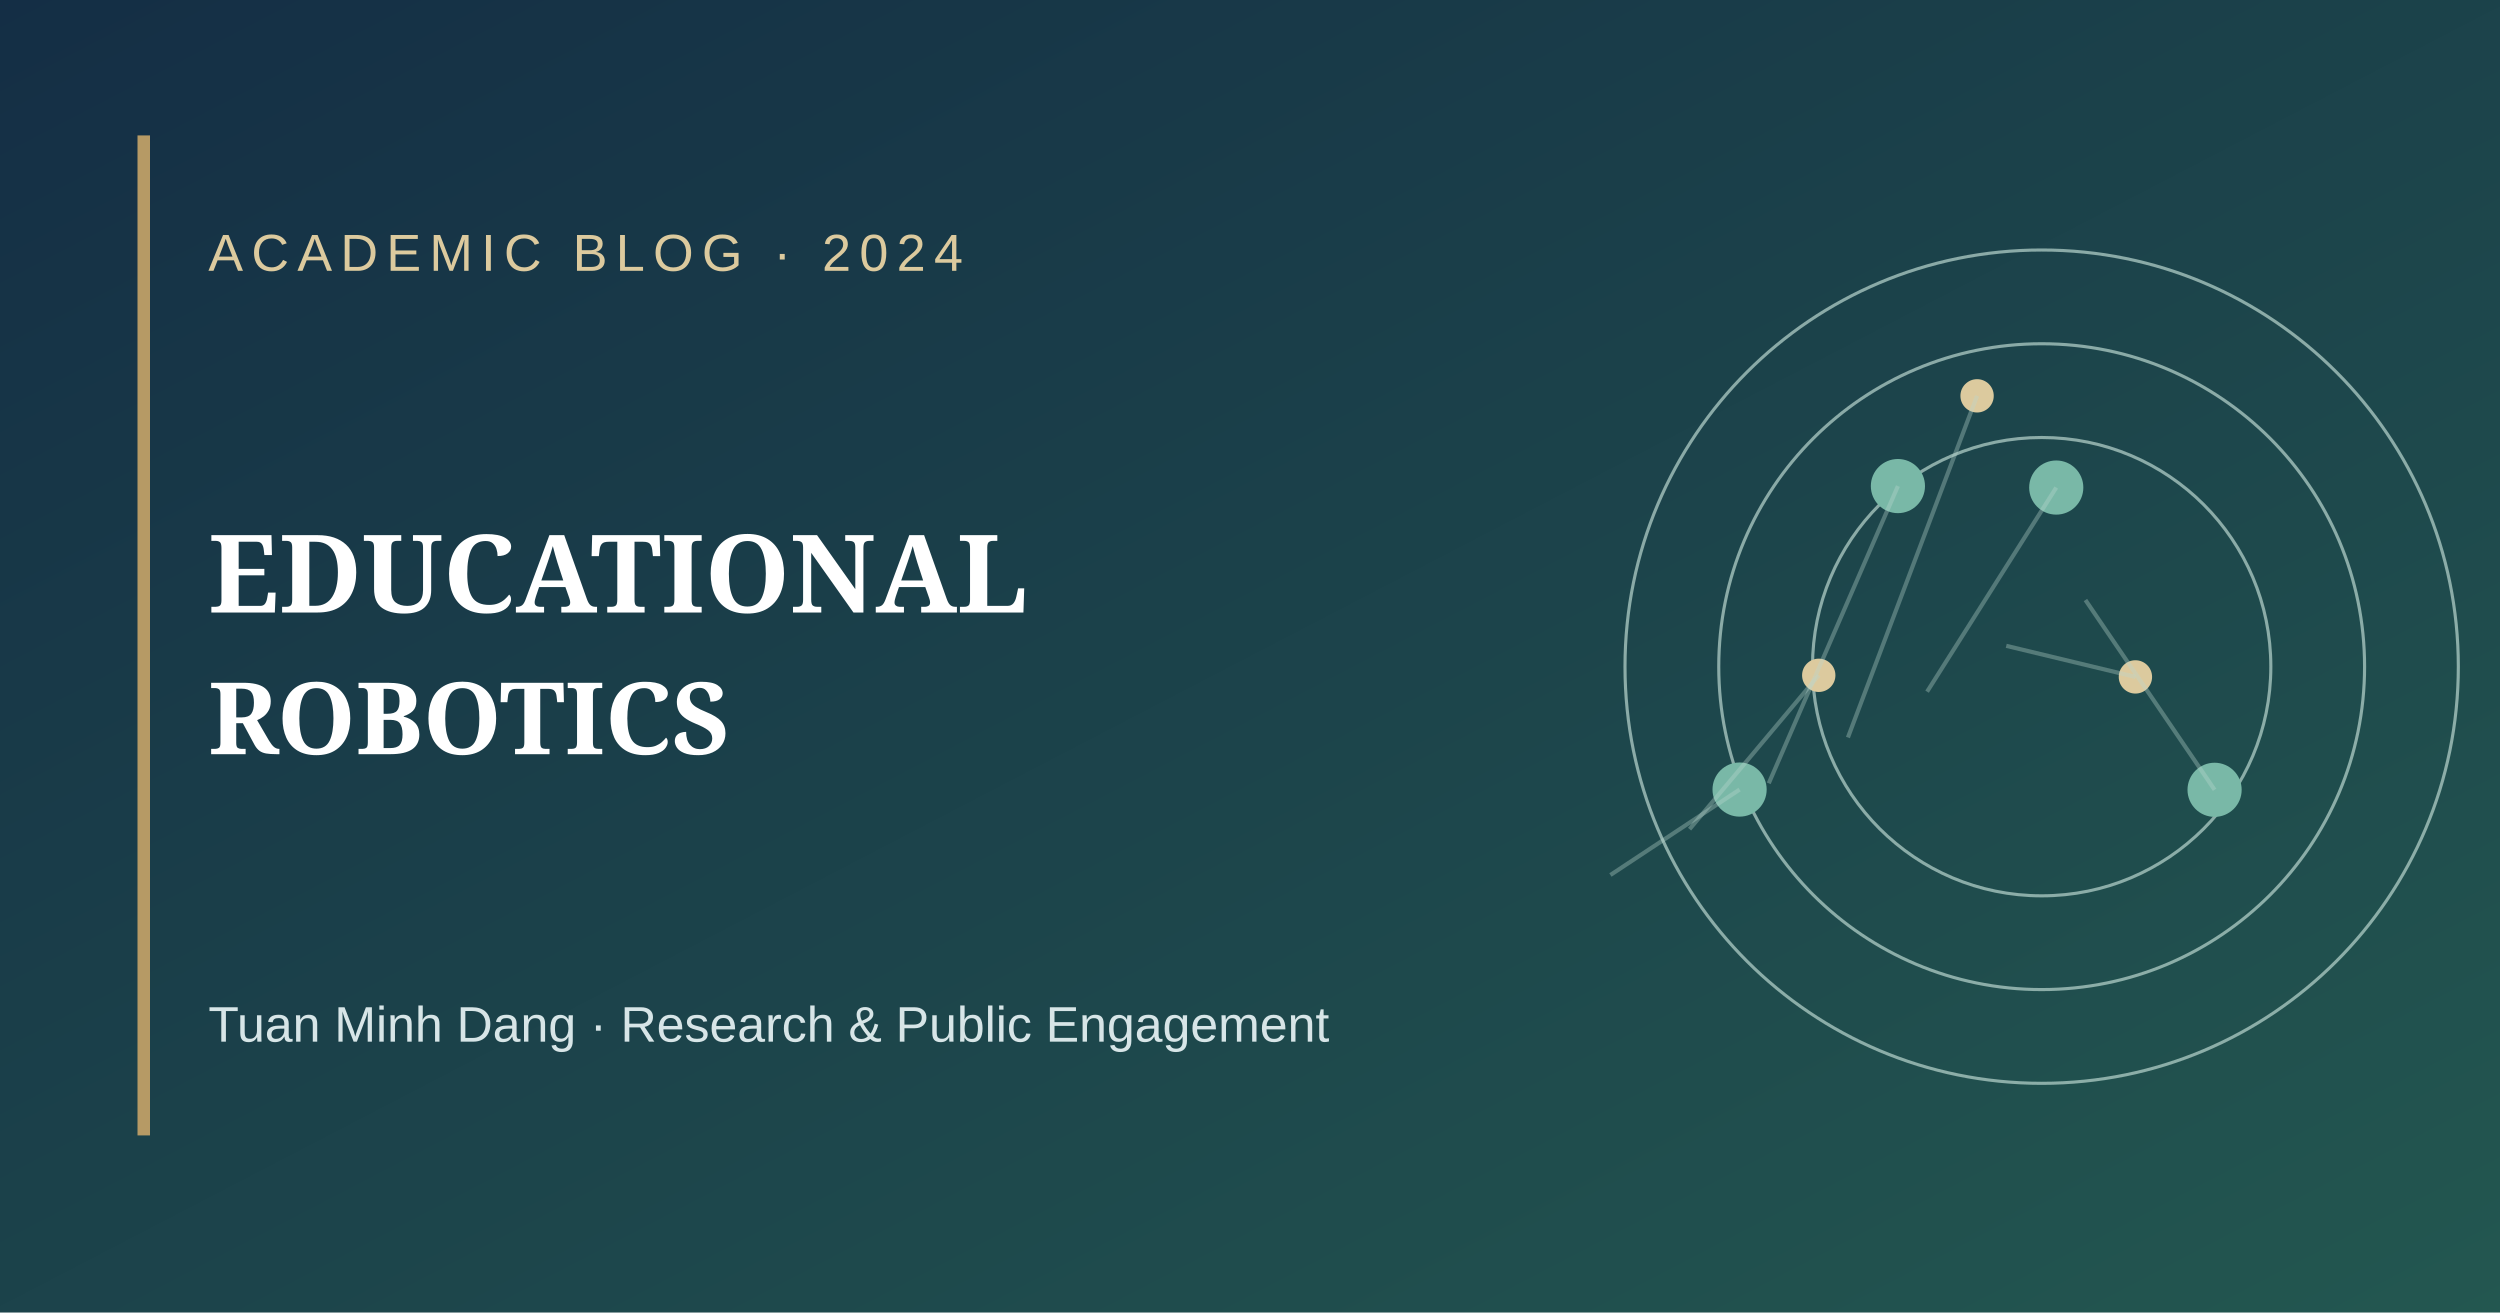
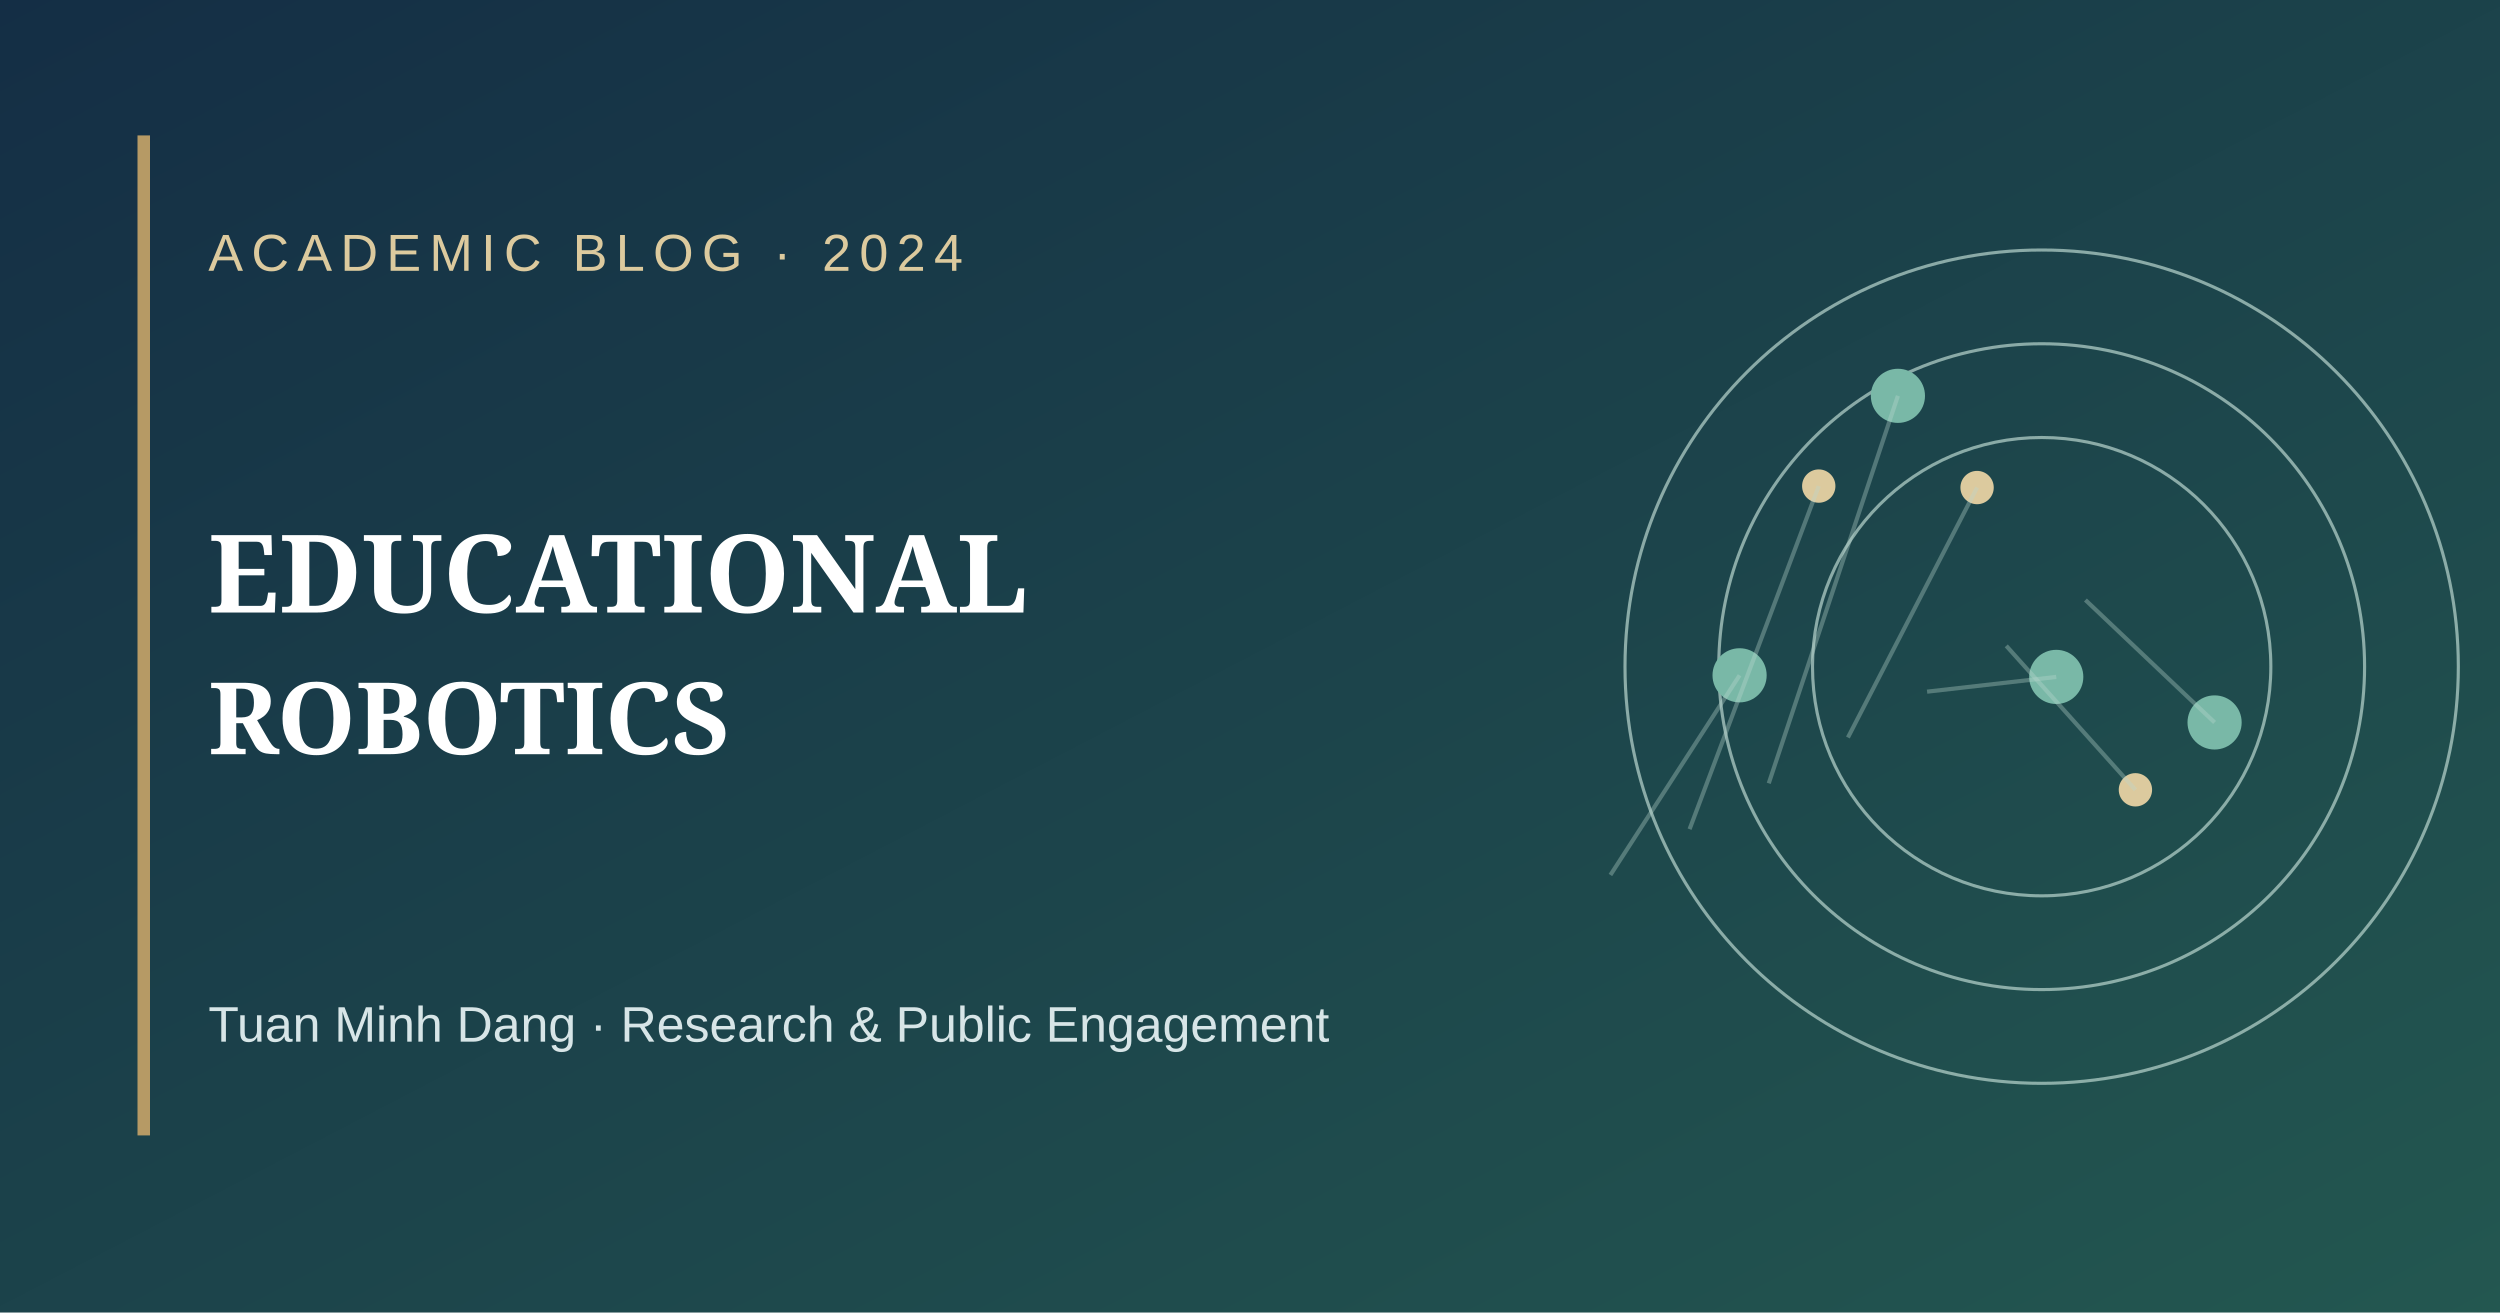
<svg xmlns="http://www.w3.org/2000/svg" width="1200" height="630" viewBox="0 0 1200 630">
  <defs>
    <linearGradient id="g" x2="1" y2="1">
      <stop stop-color="#142e45" />
      <stop offset="1" stop-color="#235750" />
    </linearGradient>
  </defs>
  <rect width="1200" height="630" fill="url(#g)" />
  <rect x="66" y="65" width="6" height="480" fill="#b69a65" />
  <g opacity=".7" fill="none" stroke="#b9d6ce" stroke-width="1.5">
    <circle cx="980" cy="320" r="155" />
    <circle cx="980" cy="320" r="200" />
    <circle cx="980" cy="320" r="110" />
  </g>
-   <circle cx="835" cy="378.989" r="13" fill="#79b8a7" />
-   <path d="M835 378.989 L773 420" stroke="#b9d6ce" stroke-opacity=".35" stroke-width="2" />
-   <circle cx="873" cy="324.151" r="8" fill="#dcca9e" />
-   <path d="M873 324.151 L811 398" stroke="#b9d6ce" stroke-opacity=".35" stroke-width="2" />
-   <circle cx="911" cy="233.318" r="13" fill="#79b8a7" />
-   <path d="M911 233.318 L849 376" stroke="#b9d6ce" stroke-opacity=".35" stroke-width="2" />
-   <circle cx="949" cy="190.001" r="8" fill="#dcca9e" />
-   <path d="M949 190.001 L887 354" stroke="#b9d6ce" stroke-opacity=".35" stroke-width="2" />
-   <circle cx="987" cy="234.026" r="13" fill="#79b8a7" />
-   <path d="M987 234.026 L925 332" stroke="#b9d6ce" stroke-opacity=".35" stroke-width="2" />
-   <circle cx="1025" cy="324.916" r="8" fill="#dcca9e" />
-   <path d="M1025 324.916 L963 310" stroke="#b9d6ce" stroke-opacity=".35" stroke-width="2" />
-   <circle cx="1063" cy="379.108" r="13" fill="#79b8a7" />
-   <path d="M1063 379.108 L1001 288" stroke="#b9d6ce" stroke-opacity=".35" stroke-width="2" />
+   <circle cx="835" cy="324.151" r="13" fill="#79b8a7" />
+   <path d="M835 324.151 L773 420" stroke="#b9d6ce" stroke-opacity=".35" stroke-width="2" />
+   <circle cx="873" cy="233.318" r="8" fill="#dcca9e" />
+   <path d="M873 233.318 L811 398" stroke="#b9d6ce" stroke-opacity=".35" stroke-width="2" />
+   <circle cx="911" cy="190.001" r="13" fill="#79b8a7" />
+   <path d="M911 190.001 L849 376" stroke="#b9d6ce" stroke-opacity=".35" stroke-width="2" />
+   <circle cx="949" cy="234.026" r="8" fill="#dcca9e" />
+   <path d="M949 234.026 L887 354" stroke="#b9d6ce" stroke-opacity=".35" stroke-width="2" />
+   <circle cx="987" cy="324.916" r="13" fill="#79b8a7" />
+   <path d="M987 324.916 L925 332" stroke="#b9d6ce" stroke-opacity=".35" stroke-width="2" />
+   <circle cx="1025" cy="379.108" r="8" fill="#dcca9e" />
+   <path d="M1025 379.108 L963 310" stroke="#b9d6ce" stroke-opacity=".35" stroke-width="2" />
+   <circle cx="1063" cy="346.777" r="13" fill="#79b8a7" />
+   <path d="M1063 346.777 L1001 288" stroke="#b9d6ce" stroke-opacity=".35" stroke-width="2" />
  <text x="100" y="130" fill="#dcca9e" font-family="Arial,sans-serif" font-size="25" letter-spacing="4">ACADEMIC BLOG · 2024</text>
  <text x="100" y="294" fill="white" font-family="Georgia,serif" font-size="52" font-weight="bold">EDUCATIONAL</text>
  <text x="100" y="362" fill="white" font-family="Georgia,serif" font-size="48" font-weight="bold">ROBOTICS</text>
  <text x="100" y="500" fill="#d7e5e7" font-family="Arial,sans-serif" font-size="24">Tuan Minh Dang · Research &amp; Public Engagement</text>
</svg>
